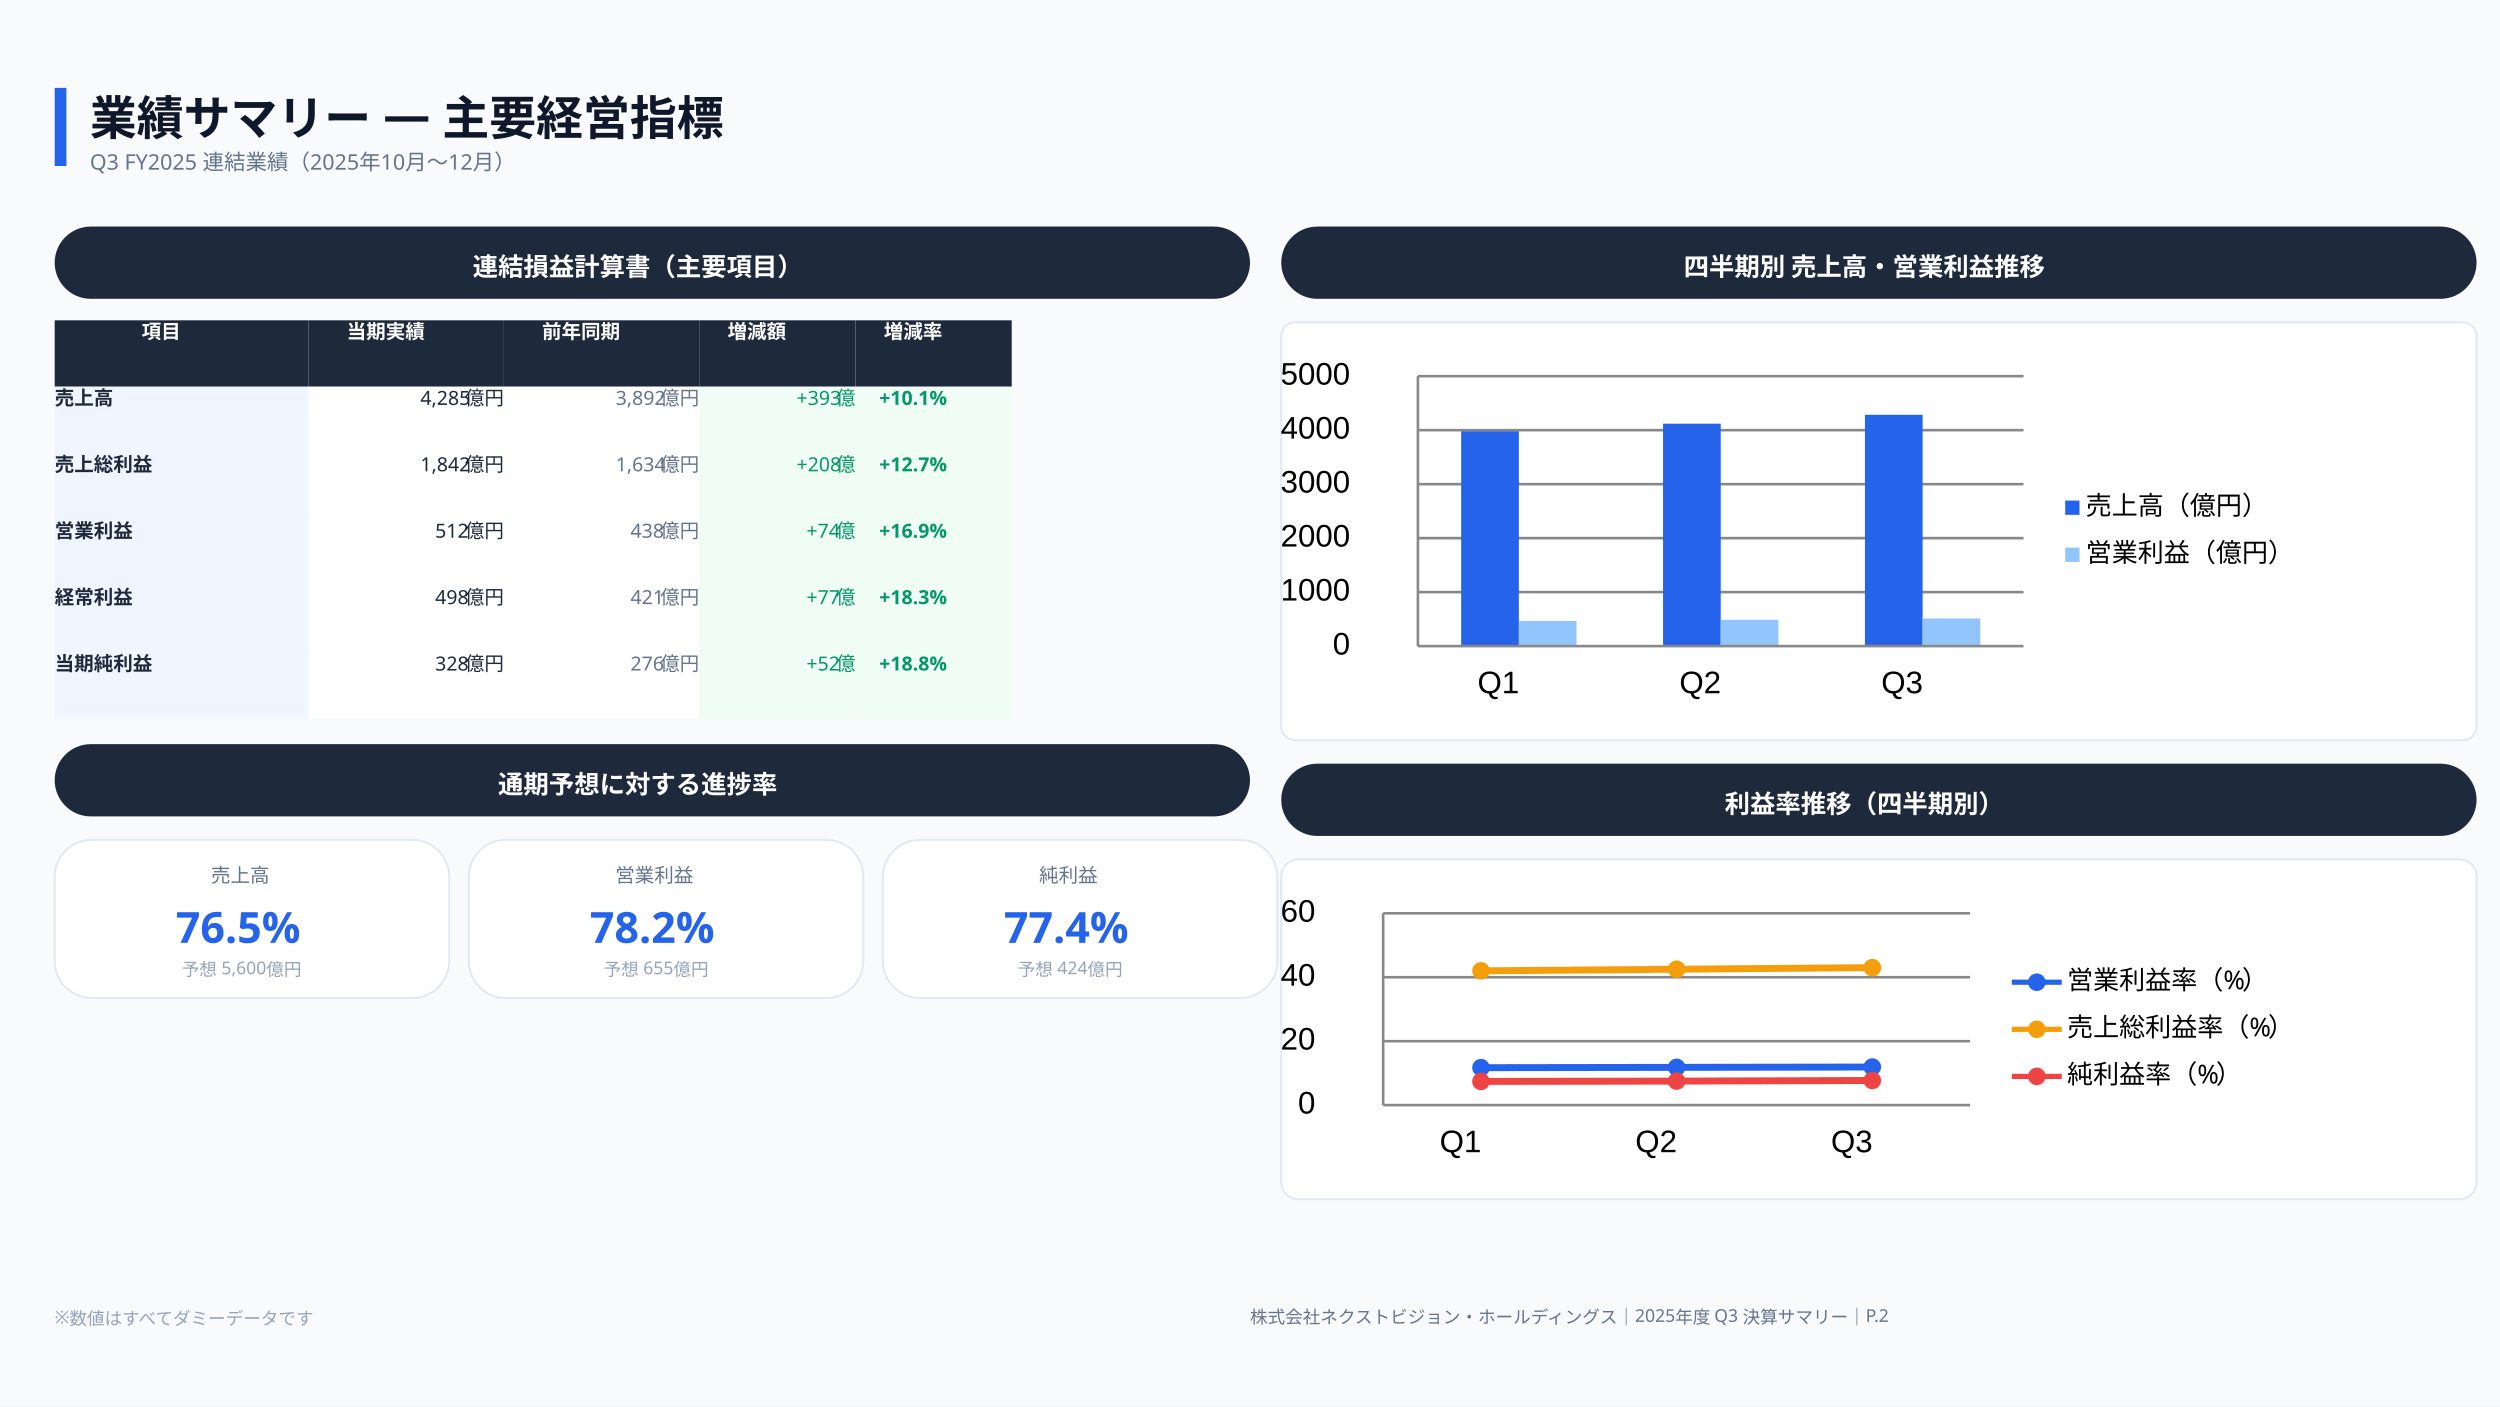
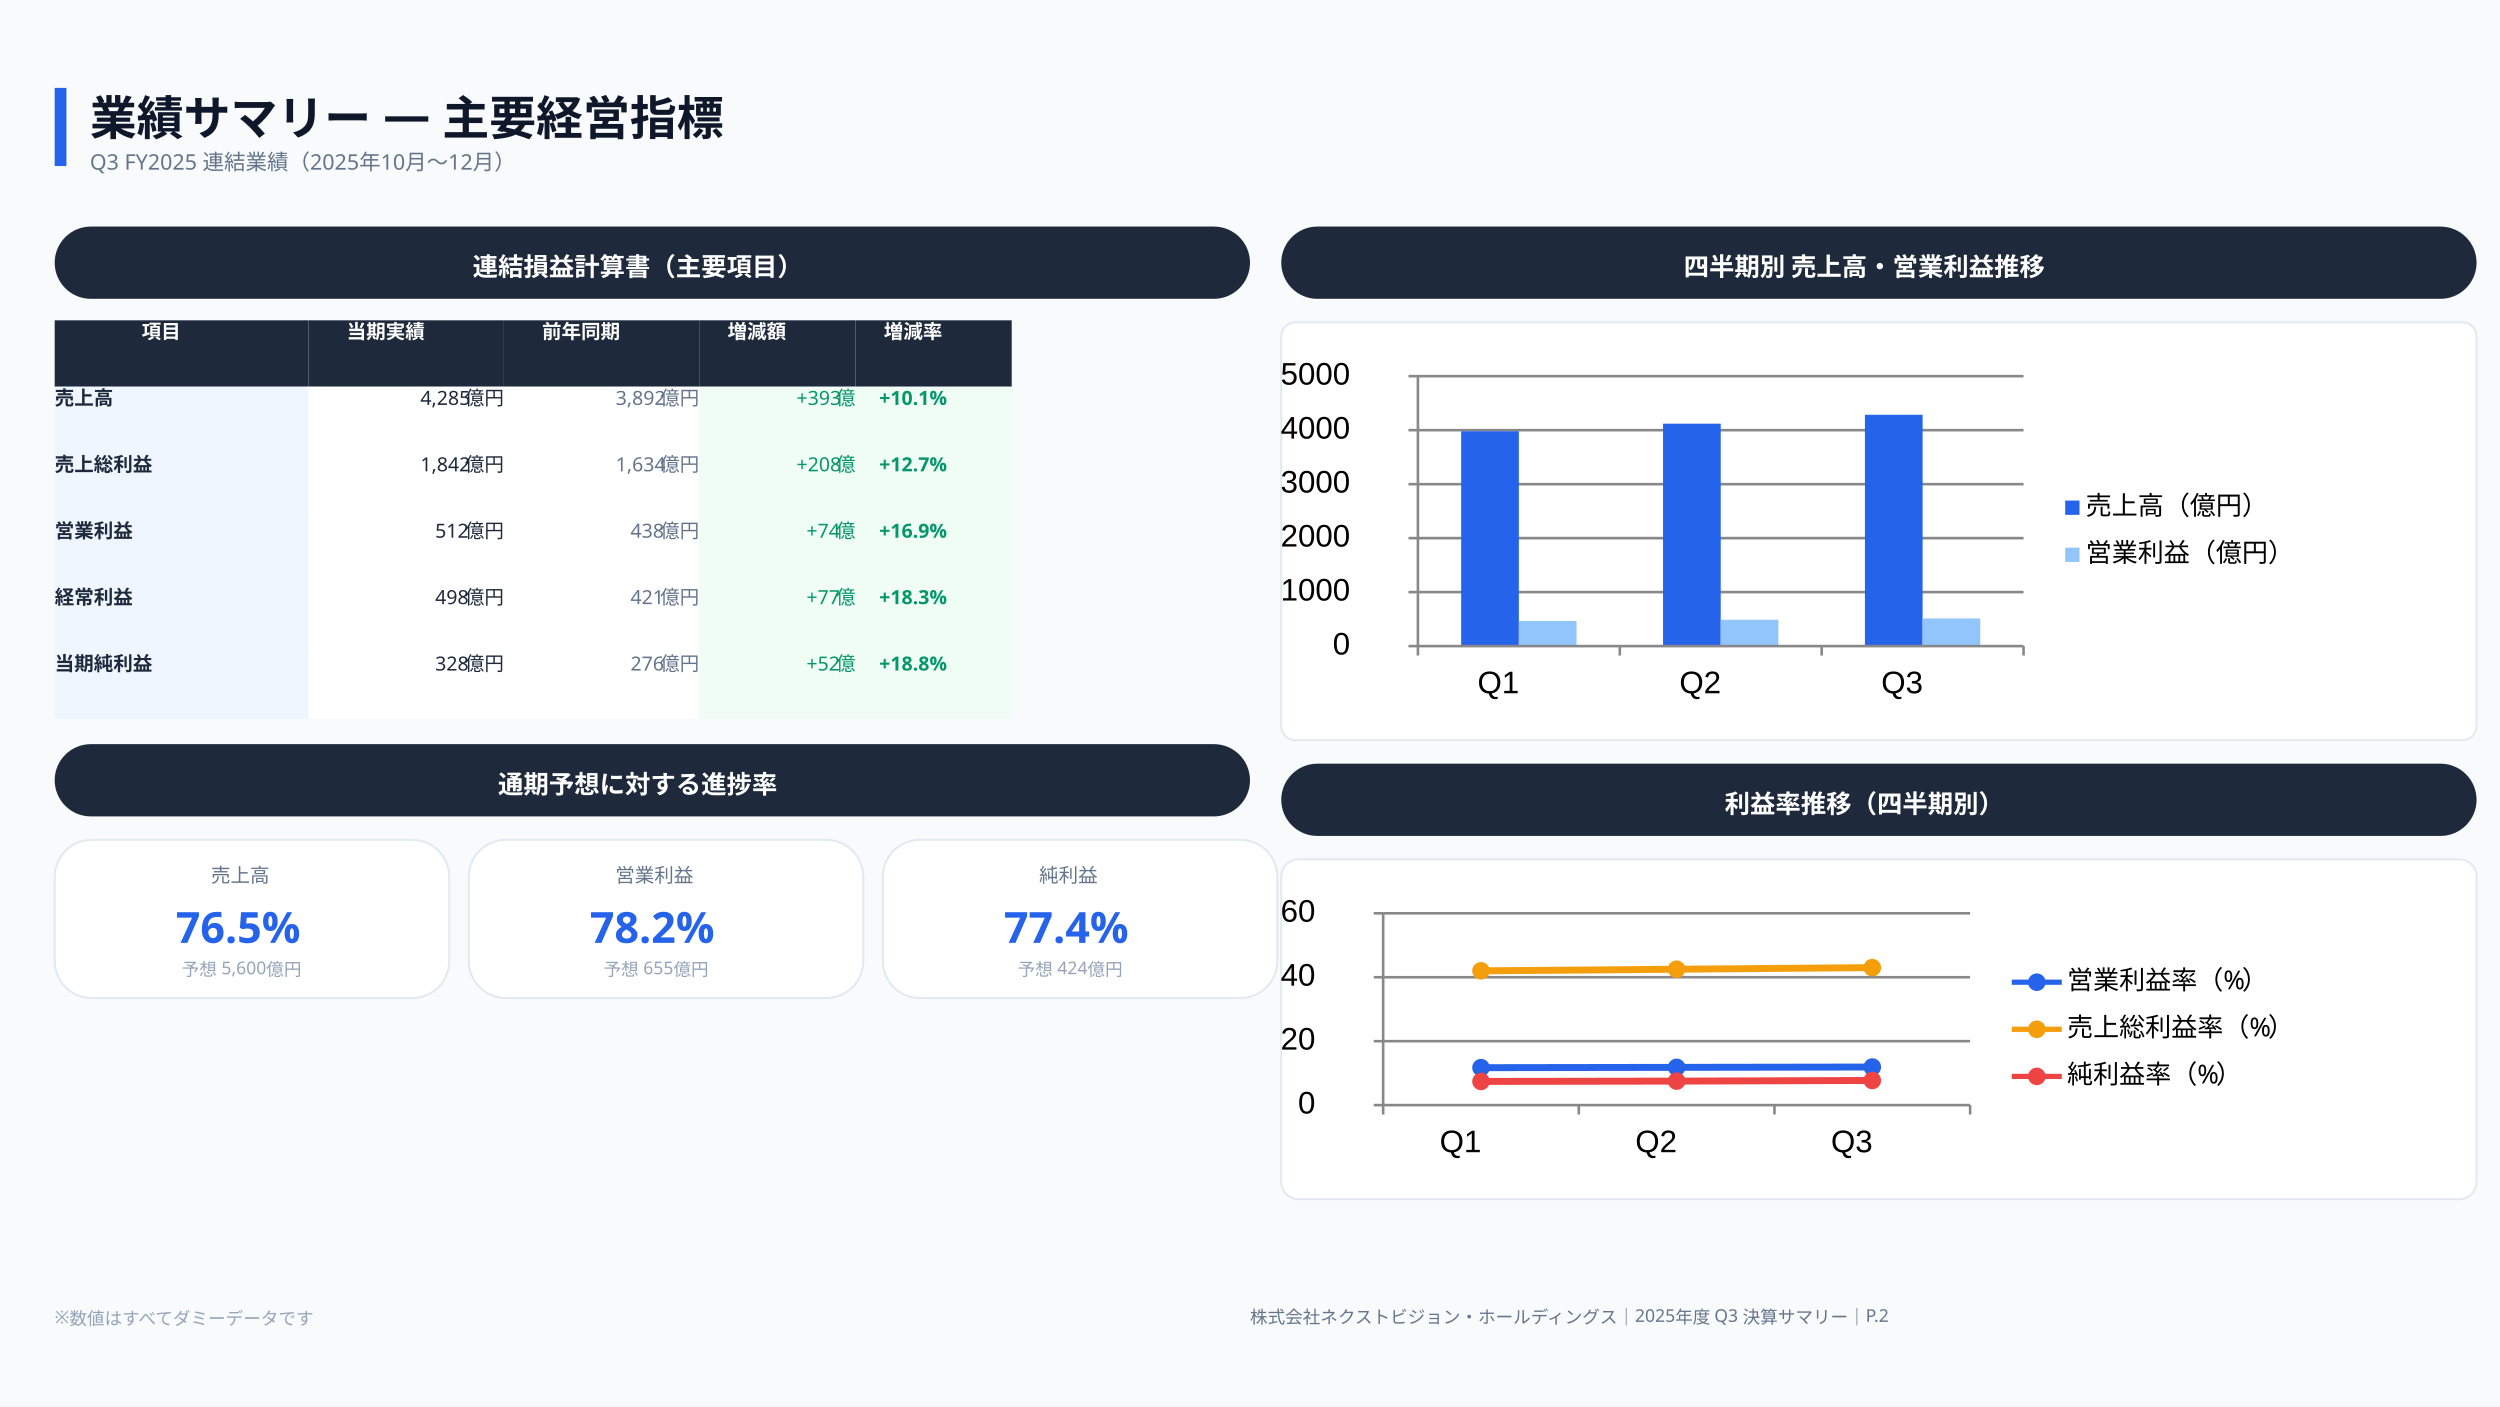
<svg xmlns="http://www.w3.org/2000/svg" viewBox="0 0 1280 720" width="1280" height="720">
  <rect width="1280" height="720" fill="#f8fafc" />
  <g role="img" aria-label="Shape 0" data-pptx-id="257.2" data-pptx-path="0" transform="translate(28, 45)">
    <rect fill="#2563eb" stroke-width="1.333" stroke="none" width="6" height="40" />
  </g>
  <g role="img" aria-label="Text 1" data-pptx-id="257.3" data-pptx-path="1" transform="translate(46, 41)">
    <rect fill="none" stroke-width="1.333" stroke="none" width="1206" height="32" />
    <text x="0" y="28.08" xml:space="preserve">
      <tspan x="0" dy="0" text-anchor="start" font-size="24" font-family="'Noto Sans JP', sans-serif" font-weight="bold" fill="#0f172a">業績サマリー ― 主要経営指標</tspan>
    </text>
  </g>
  <g role="img" aria-label="Text 2" data-pptx-id="257.4" data-pptx-path="2" transform="translate(46, 74)">
    <rect fill="none" stroke-width="1.333" stroke="none" width="1206" height="15" />
    <text x="0" y="12.87" xml:space="preserve">
      <tspan x="0" dy="0" text-anchor="start" font-size="11" font-family="'Noto Sans JP', sans-serif" fill="#64748b">Q3 FY2025 連結業績（2025年10月〜12月）</tspan>
    </text>
  </g>
  <g role="img" aria-label="Shape 3" data-pptx-id="257.5" data-pptx-path="3" transform="translate(28, 116)">
    <rect fill="#1e293b" stroke-width="1.333" stroke="none" width="612" height="37" rx="18.5" ry="18.5" />
  </g>
  <g role="img" aria-label="Text 4" data-pptx-id="257.6" data-pptx-path="4" transform="translate(38, 126)">
    <rect fill="none" stroke-width="1.333" stroke="none" width="592" height="18" />
    <text x="0" y="15.21" xml:space="preserve">
      <tspan x="296" dy="0" text-anchor="middle" font-size="13" font-family="'Noto Sans JP', sans-serif" font-weight="bold" fill="#ffffff">連結損益計算書（主要項目）</tspan>
    </text>
  </g>
  <g role="img" aria-label="Table 0" data-pptx-id="257.3" data-pptx-path="5" transform="translate(28, 164)">
    <rect x="0" y="0" width="130" height="34" fill="#1e293b" />
    <g transform="translate(0, 0)">
      <text x="0" y="9.314" xml:space="preserve">
        <tspan x="65" dy="0" text-anchor="middle" font-size="10" font-family="游ゴシック, 'Noto Sans JP', Calibri, Carlito, sans-serif" font-weight="bold" fill="#ffffff">項目</tspan>
      </text>
    </g>
    <rect x="130" y="0" width="100" height="34" fill="#1e293b" />
    <g transform="translate(130, 0)">
      <text x="0" y="9.314" xml:space="preserve">
        <tspan x="50" dy="0" text-anchor="middle" font-size="10" font-family="游ゴシック, 'Noto Sans JP', Calibri, Carlito, sans-serif" font-weight="bold" fill="#ffffff">当期実績</tspan>
      </text>
    </g>
    <rect x="230" y="0" width="100" height="34" fill="#1e293b" />
    <g transform="translate(230, 0)">
      <text x="0" y="9.314" xml:space="preserve">
        <tspan x="50" dy="0" text-anchor="middle" font-size="10" font-family="游ゴシック, 'Noto Sans JP', Calibri, Carlito, sans-serif" font-weight="bold" fill="#ffffff">前年同期</tspan>
      </text>
    </g>
    <rect x="330" y="0" width="80" height="34" fill="#1e293b" />
    <g transform="translate(330, 0)">
      <text x="0" y="9.314" xml:space="preserve">
        <tspan x="40" dy="0" text-anchor="middle" font-size="10" font-family="游ゴシック, 'Noto Sans JP', Calibri, Carlito, sans-serif" font-weight="bold" fill="#ffffff">増減額</tspan>
      </text>
    </g>
    <rect x="410" y="0" width="80" height="34" fill="#1e293b" />
    <g transform="translate(410, 0)">
      <text x="0" y="9.314" xml:space="preserve">
        <tspan x="40" dy="0" text-anchor="middle" font-size="10" font-family="游ゴシック, 'Noto Sans JP', Calibri, Carlito, sans-serif" font-weight="bold" fill="#ffffff">増減率</tspan>
      </text>
    </g>
    <rect x="0" y="34" width="130" height="34" fill="#eff6ff" />
    <g transform="translate(0, 34)">
      <text x="0" y="9.314" xml:space="preserve">
        <tspan x="0" dy="0" text-anchor="start" font-size="10" font-family="游ゴシック, 'Noto Sans JP', Calibri, Carlito, sans-serif" font-weight="bold" fill="#1e293b">売上高</tspan>
      </text>
    </g>
    <rect x="130" y="34" width="100" height="34" fill="#ffffff" />
    <g transform="translate(130, 34)">
      <text x="0" y="9.314" xml:space="preserve">
        <tspan x="57.231" dy="0" text-anchor="start" font-size="10" font-family="Calibri, Carlito, 游ゴシック, 'Noto Sans JP', sans-serif" fill="#1e293b">4,285</tspan>
        <tspan x="80" text-anchor="start" font-size="10" font-family="游ゴシック, 'Noto Sans JP', Calibri, Carlito, sans-serif" fill="#1e293b">億円</tspan>
      </text>
    </g>
    <rect x="230" y="34" width="100" height="34" fill="#ffffff" />
    <g transform="translate(230, 34)">
      <text x="0" y="9.314" xml:space="preserve">
        <tspan x="57.231" dy="0" text-anchor="start" font-size="10" font-family="Calibri, Carlito, 游ゴシック, 'Noto Sans JP', sans-serif" fill="#64748b">3,892</tspan>
        <tspan x="80" text-anchor="start" font-size="10" font-family="游ゴシック, 'Noto Sans JP', Calibri, Carlito, sans-serif" fill="#64748b">億円</tspan>
      </text>
    </g>
    <rect x="330" y="34" width="80" height="34" fill="#f0fdf4" />
    <g transform="translate(330, 34)">
      <text x="0" y="9.314" xml:space="preserve">
        <tspan x="49.814" dy="0" text-anchor="start" font-size="10" font-family="Calibri, Carlito, 游ゴシック, 'Noto Sans JP', sans-serif" fill="#059669">+393</tspan>
        <tspan x="70" text-anchor="start" font-size="10" font-family="游ゴシック, 'Noto Sans JP', Calibri, Carlito, sans-serif" fill="#059669">億</tspan>
      </text>
    </g>
    <rect x="410" y="34" width="80" height="34" fill="#f0fdf4" />
    <g transform="translate(410, 34)">
      <text x="0" y="9.314" xml:space="preserve">
        <tspan x="40" dy="0" text-anchor="middle" font-size="10" font-family="Calibri, Carlito, 游ゴシック, 'Noto Sans JP', sans-serif" font-weight="bold" fill="#059669">+10.1%</tspan>
      </text>
    </g>
    <rect x="0" y="68" width="130" height="34" fill="#eff6ff" />
    <g transform="translate(0, 68)">
      <text x="0" y="9.314" xml:space="preserve">
        <tspan x="0" dy="0" text-anchor="start" font-size="10" font-family="游ゴシック, 'Noto Sans JP', Calibri, Carlito, sans-serif" font-weight="bold" fill="#1e293b">売上総利益</tspan>
      </text>
    </g>
    <rect x="130" y="68" width="100" height="34" fill="#ffffff" />
    <g transform="translate(130, 68)">
      <text x="0" y="9.314" xml:space="preserve">
        <tspan x="57.231" dy="0" text-anchor="start" font-size="10" font-family="Calibri, Carlito, 游ゴシック, 'Noto Sans JP', sans-serif" fill="#1e293b">1,842</tspan>
        <tspan x="80" text-anchor="start" font-size="10" font-family="游ゴシック, 'Noto Sans JP', Calibri, Carlito, sans-serif" fill="#1e293b">億円</tspan>
      </text>
    </g>
    <rect x="230" y="68" width="100" height="34" fill="#ffffff" />
    <g transform="translate(230, 68)">
      <text x="0" y="9.314" xml:space="preserve">
        <tspan x="57.231" dy="0" text-anchor="start" font-size="10" font-family="Calibri, Carlito, 游ゴシック, 'Noto Sans JP', sans-serif" fill="#64748b">1,634</tspan>
        <tspan x="80" text-anchor="start" font-size="10" font-family="游ゴシック, 'Noto Sans JP', Calibri, Carlito, sans-serif" fill="#64748b">億円</tspan>
      </text>
    </g>
    <rect x="330" y="68" width="80" height="34" fill="#f0fdf4" />
    <g transform="translate(330, 68)">
      <text x="0" y="9.314" xml:space="preserve">
        <tspan x="49.814" dy="0" text-anchor="start" font-size="10" font-family="Calibri, Carlito, 游ゴシック, 'Noto Sans JP', sans-serif" fill="#059669">+208</tspan>
        <tspan x="70" text-anchor="start" font-size="10" font-family="游ゴシック, 'Noto Sans JP', Calibri, Carlito, sans-serif" fill="#059669">億</tspan>
      </text>
    </g>
    <rect x="410" y="68" width="80" height="34" fill="#f0fdf4" />
    <g transform="translate(410, 68)">
      <text x="0" y="9.314" xml:space="preserve">
        <tspan x="40" dy="0" text-anchor="middle" font-size="10" font-family="Calibri, Carlito, 游ゴシック, 'Noto Sans JP', sans-serif" font-weight="bold" fill="#059669">+12.7%</tspan>
      </text>
    </g>
    <rect x="0" y="102" width="130" height="34" fill="#eff6ff" />
    <g transform="translate(0, 102)">
      <text x="0" y="9.314" xml:space="preserve">
        <tspan x="0" dy="0" text-anchor="start" font-size="10" font-family="游ゴシック, 'Noto Sans JP', Calibri, Carlito, sans-serif" font-weight="bold" fill="#1e293b">営業利益</tspan>
      </text>
    </g>
    <rect x="130" y="102" width="100" height="34" fill="#ffffff" />
    <g transform="translate(130, 102)">
      <text x="0" y="9.314" xml:space="preserve">
        <tspan x="64.795" dy="0" text-anchor="start" font-size="10" font-family="Calibri, Carlito, 游ゴシック, 'Noto Sans JP', sans-serif" fill="#1e293b">512</tspan>
        <tspan x="80" text-anchor="start" font-size="10" font-family="游ゴシック, 'Noto Sans JP', Calibri, Carlito, sans-serif" fill="#1e293b">億円</tspan>
      </text>
    </g>
    <rect x="230" y="102" width="100" height="34" fill="#ffffff" />
    <g transform="translate(230, 102)">
      <text x="0" y="9.314" xml:space="preserve">
        <tspan x="64.795" dy="0" text-anchor="start" font-size="10" font-family="Calibri, Carlito, 游ゴシック, 'Noto Sans JP', sans-serif" fill="#64748b">438</tspan>
        <tspan x="80" text-anchor="start" font-size="10" font-family="游ゴシック, 'Noto Sans JP', Calibri, Carlito, sans-serif" fill="#64748b">億円</tspan>
      </text>
    </g>
    <rect x="330" y="102" width="80" height="34" fill="#f0fdf4" />
    <g transform="translate(330, 102)">
      <text x="0" y="9.314" xml:space="preserve">
        <tspan x="54.883" dy="0" text-anchor="start" font-size="10" font-family="Calibri, Carlito, 游ゴシック, 'Noto Sans JP', sans-serif" fill="#059669">+74</tspan>
        <tspan x="70" text-anchor="start" font-size="10" font-family="游ゴシック, 'Noto Sans JP', Calibri, Carlito, sans-serif" fill="#059669">億</tspan>
      </text>
    </g>
    <rect x="410" y="102" width="80" height="34" fill="#f0fdf4" />
    <g transform="translate(410, 102)">
      <text x="0" y="9.314" xml:space="preserve">
        <tspan x="40" dy="0" text-anchor="middle" font-size="10" font-family="Calibri, Carlito, 游ゴシック, 'Noto Sans JP', sans-serif" font-weight="bold" fill="#059669">+16.9%</tspan>
      </text>
    </g>
    <rect x="0" y="136" width="130" height="34" fill="#eff6ff" />
    <g transform="translate(0, 136)">
      <text x="0" y="9.314" xml:space="preserve">
        <tspan x="0" dy="0" text-anchor="start" font-size="10" font-family="游ゴシック, 'Noto Sans JP', Calibri, Carlito, sans-serif" font-weight="bold" fill="#1e293b">経常利益</tspan>
      </text>
    </g>
    <rect x="130" y="136" width="100" height="34" fill="#ffffff" />
    <g transform="translate(130, 136)">
      <text x="0" y="9.314" xml:space="preserve">
        <tspan x="64.795" dy="0" text-anchor="start" font-size="10" font-family="Calibri, Carlito, 游ゴシック, 'Noto Sans JP', sans-serif" fill="#1e293b">498</tspan>
        <tspan x="80" text-anchor="start" font-size="10" font-family="游ゴシック, 'Noto Sans JP', Calibri, Carlito, sans-serif" fill="#1e293b">億円</tspan>
      </text>
    </g>
    <rect x="230" y="136" width="100" height="34" fill="#ffffff" />
    <g transform="translate(230, 136)">
      <text x="0" y="9.314" xml:space="preserve">
        <tspan x="64.795" dy="0" text-anchor="start" font-size="10" font-family="Calibri, Carlito, 游ゴシック, 'Noto Sans JP', sans-serif" fill="#64748b">421</tspan>
        <tspan x="80" text-anchor="start" font-size="10" font-family="游ゴシック, 'Noto Sans JP', Calibri, Carlito, sans-serif" fill="#64748b">億円</tspan>
      </text>
    </g>
    <rect x="330" y="136" width="80" height="34" fill="#f0fdf4" />
    <g transform="translate(330, 136)">
      <text x="0" y="9.314" xml:space="preserve">
        <tspan x="54.883" dy="0" text-anchor="start" font-size="10" font-family="Calibri, Carlito, 游ゴシック, 'Noto Sans JP', sans-serif" fill="#059669">+77</tspan>
        <tspan x="70" text-anchor="start" font-size="10" font-family="游ゴシック, 'Noto Sans JP', Calibri, Carlito, sans-serif" fill="#059669">億</tspan>
      </text>
    </g>
    <rect x="410" y="136" width="80" height="34" fill="#f0fdf4" />
    <g transform="translate(410, 136)">
      <text x="0" y="9.314" xml:space="preserve">
        <tspan x="40" dy="0" text-anchor="middle" font-size="10" font-family="Calibri, Carlito, 游ゴシック, 'Noto Sans JP', sans-serif" font-weight="bold" fill="#059669">+18.3%</tspan>
      </text>
    </g>
    <rect x="0" y="170" width="130" height="34" fill="#eff6ff" />
    <g transform="translate(0, 170)">
      <text x="0" y="9.314" xml:space="preserve">
        <tspan x="0" dy="0" text-anchor="start" font-size="10" font-family="游ゴシック, 'Noto Sans JP', Calibri, Carlito, sans-serif" font-weight="bold" fill="#1e293b">当期純利益</tspan>
      </text>
    </g>
    <rect x="130" y="170" width="100" height="34" fill="#ffffff" />
    <g transform="translate(130, 170)">
      <text x="0" y="9.314" xml:space="preserve">
        <tspan x="64.795" dy="0" text-anchor="start" font-size="10" font-family="Calibri, Carlito, 游ゴシック, 'Noto Sans JP', sans-serif" fill="#1e293b">328</tspan>
        <tspan x="80" text-anchor="start" font-size="10" font-family="游ゴシック, 'Noto Sans JP', Calibri, Carlito, sans-serif" fill="#1e293b">億円</tspan>
      </text>
    </g>
    <rect x="230" y="170" width="100" height="34" fill="#ffffff" />
    <g transform="translate(230, 170)">
      <text x="0" y="9.314" xml:space="preserve">
        <tspan x="64.795" dy="0" text-anchor="start" font-size="10" font-family="Calibri, Carlito, 游ゴシック, 'Noto Sans JP', sans-serif" fill="#64748b">276</tspan>
        <tspan x="80" text-anchor="start" font-size="10" font-family="游ゴシック, 'Noto Sans JP', Calibri, Carlito, sans-serif" fill="#64748b">億円</tspan>
      </text>
    </g>
    <rect x="330" y="170" width="80" height="34" fill="#f0fdf4" />
    <g transform="translate(330, 170)">
      <text x="0" y="9.314" xml:space="preserve">
        <tspan x="54.883" dy="0" text-anchor="start" font-size="10" font-family="Calibri, Carlito, 游ゴシック, 'Noto Sans JP', sans-serif" fill="#059669">+52</tspan>
        <tspan x="70" text-anchor="start" font-size="10" font-family="游ゴシック, 'Noto Sans JP', Calibri, Carlito, sans-serif" fill="#059669">億</tspan>
      </text>
    </g>
    <rect x="410" y="170" width="80" height="34" fill="#f0fdf4" />
    <g transform="translate(410, 170)">
      <text x="0" y="9.314" xml:space="preserve">
        <tspan x="40" dy="0" text-anchor="middle" font-size="10" font-family="Calibri, Carlito, 游ゴシック, 'Noto Sans JP', sans-serif" font-weight="bold" fill="#059669">+18.8%</tspan>
      </text>
    </g>
  </g>
  <g role="img" aria-label="Shape 5" data-pptx-id="257.8" data-pptx-path="6" transform="translate(28, 381)">
    <rect fill="#1e293b" stroke-width="1.333" stroke="none" width="612" height="37" rx="18.5" ry="18.5" />
  </g>
  <g role="img" aria-label="Text 6" data-pptx-id="257.9" data-pptx-path="7" transform="translate(38, 391)">
    <rect fill="none" stroke-width="1.333" stroke="none" width="592" height="18" />
    <text x="0" y="15.21" xml:space="preserve">
      <tspan x="296" dy="0" text-anchor="middle" font-size="13" font-family="'Noto Sans JP', sans-serif" font-weight="bold" fill="#ffffff">通期予想に対する進捗率</tspan>
    </text>
  </g>
  <g role="img" aria-label="Shape 7" data-pptx-id="257.10" data-pptx-path="8" transform="translate(28, 430)">
    <rect fill="#ffffff" stroke-width="1" stroke="#e2e8f0" width="202" height="81" rx="18.963" ry="18.963" />
  </g>
  <g role="img" aria-label="Text 8" data-pptx-id="257.11" data-pptx-path="9" transform="translate(108, 440)">
    <rect fill="none" stroke-width="1.333" stroke="none" width="40" height="13" />
    <text x="0" y="11.7" xml:space="preserve">
      <tspan x="0" dy="0" text-anchor="start" font-size="10" font-family="'Noto Sans JP', sans-serif" fill="#64748b">売上高</tspan>
    </text>
  </g>
  <g role="img" aria-label="Text 9" data-pptx-id="257.12" data-pptx-path="10" transform="translate(90, 457)">
    <rect fill="none" stroke-width="1.333" stroke="none" width="78" height="30" />
    <text x="0" y="25.74" xml:space="preserve">
      <tspan x="0" dy="0" text-anchor="start" font-size="22" font-family="'Noto Sans JP', sans-serif" font-weight="bold" fill="#2563eb">76.5%</tspan>
    </text>
  </g>
  <g role="img" aria-label="Text 10" data-pptx-id="257.13" data-pptx-path="11" transform="translate(93, 489)">
    <rect fill="none" stroke-width="1.333" stroke="none" width="72" height="12" />
    <text x="0" y="10.53" xml:space="preserve">
      <tspan x="0" dy="0" text-anchor="start" font-size="9" font-family="'Noto Sans JP', sans-serif" fill="#94a3b8">予想 5,600億円</tspan>
    </text>
  </g>
  <g role="img" aria-label="Shape 11" data-pptx-id="257.14" data-pptx-path="12" transform="translate(240, 430)">
    <rect fill="#ffffff" stroke-width="1" stroke="#e2e8f0" width="202" height="81" rx="18.963" ry="18.963" />
  </g>
  <g role="img" aria-label="Text 12" data-pptx-id="257.15" data-pptx-path="13" transform="translate(315, 440)">
    <rect fill="none" stroke-width="1.333" stroke="none" width="50" height="13" />
    <text x="0" y="11.7" xml:space="preserve">
      <tspan x="0" dy="0" text-anchor="start" font-size="10" font-family="'Noto Sans JP', sans-serif" fill="#64748b">営業利益</tspan>
    </text>
  </g>
  <g role="img" aria-label="Text 13" data-pptx-id="257.16" data-pptx-path="14" transform="translate(302, 457)">
    <rect fill="none" stroke-width="1.333" stroke="none" width="78" height="30" />
    <text x="0" y="25.74" xml:space="preserve">
      <tspan x="0" dy="0" text-anchor="start" font-size="22" font-family="'Noto Sans JP', sans-serif" font-weight="bold" fill="#2563eb">78.2%</tspan>
    </text>
  </g>
  <g role="img" aria-label="Text 14" data-pptx-id="257.17" data-pptx-path="15" transform="translate(309, 489)">
    <rect fill="none" stroke-width="1.333" stroke="none" width="64" height="12" />
    <text x="0" y="10.53" xml:space="preserve">
      <tspan x="0" dy="0" text-anchor="start" font-size="9" font-family="'Noto Sans JP', sans-serif" fill="#94a3b8">予想 655億円</tspan>
    </text>
  </g>
  <g role="img" aria-label="Shape 15" data-pptx-id="257.18" data-pptx-path="16" transform="translate(452, 430)">
    <rect fill="#ffffff" stroke-width="1" stroke="#e2e8f0" width="202" height="81" rx="18.963" ry="18.963" />
  </g>
  <g role="img" aria-label="Text 16" data-pptx-id="257.19" data-pptx-path="17" transform="translate(532, 440)">
    <rect fill="none" stroke-width="1.333" stroke="none" width="40" height="13" />
    <text x="0" y="11.7" xml:space="preserve">
      <tspan x="0" dy="0" text-anchor="start" font-size="10" font-family="'Noto Sans JP', sans-serif" fill="#64748b">純利益</tspan>
    </text>
  </g>
  <g role="img" aria-label="Text 17" data-pptx-id="257.20" data-pptx-path="18" transform="translate(514, 457)">
    <rect fill="none" stroke-width="1.333" stroke="none" width="78" height="30" />
    <text x="0" y="25.74" xml:space="preserve">
      <tspan x="0" dy="0" text-anchor="start" font-size="22" font-family="'Noto Sans JP', sans-serif" font-weight="bold" fill="#2563eb">77.4%</tspan>
    </text>
  </g>
  <g role="img" aria-label="Text 18" data-pptx-id="257.21" data-pptx-path="19" transform="translate(521, 489)">
    <rect fill="none" stroke-width="1.333" stroke="none" width="64" height="12" />
    <text x="0" y="10.53" xml:space="preserve">
      <tspan x="0" dy="0" text-anchor="start" font-size="9" font-family="'Noto Sans JP', sans-serif" fill="#94a3b8">予想 424億円</tspan>
    </text>
  </g>
  <g role="img" aria-label="Shape 19" data-pptx-id="257.22" data-pptx-path="20" transform="translate(656, 116)">
    <rect fill="#1e293b" stroke-width="1.333" stroke="none" width="612" height="37" rx="18.5" ry="18.5" />
  </g>
  <g role="img" aria-label="Text 20" data-pptx-id="257.23" data-pptx-path="21" transform="translate(666, 126)">
    <rect fill="none" stroke-width="1.333" stroke="none" width="592" height="18" />
    <text x="0" y="15.21" xml:space="preserve">
      <tspan x="296" dy="0" text-anchor="middle" font-size="13" font-family="'Noto Sans JP', sans-serif" font-weight="bold" fill="#ffffff">四半期別 売上高・営業利益推移</tspan>
    </text>
  </g>
  <g role="img" aria-label="Shape 21" data-pptx-id="257.24" data-pptx-path="22" transform="translate(656, 165)">
    <rect fill="#ffffff" stroke-width="1" stroke="#e2e8f0" width="612" height="214" rx="7.178" ry="7.178" />
  </g>
  <g role="img" aria-label="Chart 0" data-pptx-id="257.25" data-pptx-path="23" transform="translate(668, 177) scale(1, 1) translate(0, 0)">
    <g transform="translate(57.971, 126.162)">
      <line stroke-width="1.333" stroke="#888888" stroke-linecap="butt" stroke-linejoin="round" fill="none" x1="0" y1="0" x2="310.082" y2="0" />
    </g>
    <g transform="translate(57.971, 98.523)">
      <line stroke-width="1.333" stroke="#888888" stroke-linecap="butt" stroke-linejoin="round" fill="none" x1="0" y1="0" x2="310.082" y2="0" />
    </g>
    <g transform="translate(57.971, 70.883)">
      <line stroke-width="1.333" stroke="#888888" stroke-linecap="butt" stroke-linejoin="round" fill="none" x1="0" y1="0" x2="310.082" y2="0" />
    </g>
    <g transform="translate(57.971, 43.244)">
      <line stroke-width="1.333" stroke="#888888" stroke-linecap="butt" stroke-linejoin="round" fill="none" x1="0" y1="0" x2="310.082" y2="0" />
    </g>
    <g transform="translate(57.971, 15.604)">
      <line stroke-width="1.333" stroke="#888888" stroke-linecap="butt" stroke-linejoin="round" fill="none" x1="0" y1="0" x2="310.082" y2="0" />
    </g>
    <g transform="translate(80.12, 43.797)">
      <rect fill="#2563eb" stroke="none" width="29.532" height="110.006" />
    </g>
    <g transform="translate(109.651, 140.95)">
      <rect fill="#93c5fd" stroke="none" width="29.532" height="12.852" />
    </g>
    <g transform="translate(183.481, 39.927)">
      <rect fill="#2563eb" stroke="none" width="29.532" height="113.875" />
    </g>
    <g transform="translate(213.012, 140.314)">
      <rect fill="#93c5fd" stroke="none" width="29.532" height="13.488" />
    </g>
    <g transform="translate(286.841, 35.366)">
      <rect fill="#2563eb" stroke="none" width="29.532" height="118.436" />
    </g>
    <g transform="translate(316.373, 139.651)">
      <rect fill="#93c5fd" stroke="none" width="29.532" height="14.151" />
    </g>
    <g transform="translate(57.971, 15.604)">
      <line stroke-width="1.333" stroke="#888888" stroke-linecap="butt" stroke-linejoin="round" fill="none" x1="0" y1="0" x2="0" y2="138.198" />
    </g>
    <g transform="translate(57.971, 153.802)">
      <line stroke-width="1.333" stroke="#888888" stroke-linecap="butt" stroke-linejoin="round" fill="none" x1="0" y1="0" x2="310.082" y2="0" />
    </g>
+     <g transform="translate(53.143, 153.802)">
+       <line stroke-width="1.333" stroke="#888888" stroke-linecap="butt" stroke-linejoin="round" fill="none" x1="0" y1="0" x2="4.828" y2="0" />
+     </g>
+     <g transform="translate(53.143, 126.162)">
+       <line stroke-width="1.333" stroke="#888888" stroke-linecap="butt" stroke-linejoin="round" fill="none" x1="0" y1="0" x2="4.828" y2="0" />
+     </g>
+     <g transform="translate(53.143, 98.523)">
+       <line stroke-width="1.333" stroke="#888888" stroke-linecap="butt" stroke-linejoin="round" fill="none" x1="0" y1="0" x2="4.828" y2="0" />
+     </g>
+     <g transform="translate(53.143, 70.883)">
+       <line stroke-width="1.333" stroke="#888888" stroke-linecap="butt" stroke-linejoin="round" fill="none" x1="0" y1="0" x2="4.828" y2="0" />
+     </g>
+     <g transform="translate(53.143, 43.244)">
+       <line stroke-width="1.333" stroke="#888888" stroke-linecap="butt" stroke-linejoin="round" fill="none" x1="0" y1="0" x2="4.828" y2="0" />
+     </g>
+     <g transform="translate(53.143, 15.604)">
+       <line stroke-width="1.333" stroke="#888888" stroke-linecap="butt" stroke-linejoin="round" fill="none" x1="0" y1="0" x2="4.828" y2="0" />
+     </g>
+     <g transform="translate(57.971, 153.802)">
+       <line stroke-width="1.333" stroke="#888888" stroke-linecap="butt" stroke-linejoin="round" fill="none" x1="0" y1="0" x2="0" y2="4.828" />
+     </g>
+     <g transform="translate(161.332, 153.802)">
+       <line stroke-width="1.333" stroke="#888888" stroke-linecap="butt" stroke-linejoin="round" fill="none" x1="0" y1="0" x2="0" y2="4.828" />
+     </g>
+     <g transform="translate(264.693, 153.802)">
+       <line stroke-width="1.333" stroke="#888888" stroke-linecap="butt" stroke-linejoin="round" fill="none" x1="0" y1="0" x2="0" y2="4.828" />
+     </g>
+     <g transform="translate(368.053, 153.802)">
+       <line stroke-width="1.333" stroke="#888888" stroke-linecap="butt" stroke-linejoin="round" fill="none" x1="0" y1="0" x2="0" y2="4.828" />
+     </g>
    <g transform="translate(0, 142.313)">
      <rect fill="none" stroke="none" width="44.26" height="26.812" />
      <text x="0" y="15.809" xml:space="preserve">
        <tspan x="44.26" dy="0" text-anchor="end" font-size="16" font-family="Arial, Arimo, 游ゴシック, 'Noto Sans JP', sans-serif" fill="#000000">0</tspan>
      </text>
    </g>
    <g transform="translate(0, 114.673)">
      <rect fill="none" stroke="none" width="44.26" height="26.812" />
      <text x="0" y="15.809" xml:space="preserve">
        <tspan x="44.26" dy="0" text-anchor="end" font-size="16" font-family="Arial, Arimo, 游ゴシック, 'Noto Sans JP', sans-serif" fill="#000000">1000</tspan>
      </text>
    </g>
    <g transform="translate(0, 87.034)">
      <rect fill="none" stroke="none" width="44.26" height="26.812" />
      <text x="0" y="15.809" xml:space="preserve">
        <tspan x="44.26" dy="0" text-anchor="end" font-size="16" font-family="Arial, Arimo, 游ゴシック, 'Noto Sans JP', sans-serif" fill="#000000">2000</tspan>
      </text>
    </g>
    <g transform="translate(0, 59.394)">
      <rect fill="none" stroke="none" width="44.26" height="26.812" />
      <text x="0" y="15.809" xml:space="preserve">
        <tspan x="44.26" dy="0" text-anchor="end" font-size="16" font-family="Arial, Arimo, 游ゴシック, 'Noto Sans JP', sans-serif" fill="#000000">3000</tspan>
      </text>
    </g>
    <g transform="translate(0, 31.754)">
      <rect fill="none" stroke="none" width="44.26" height="26.812" />
      <text x="0" y="15.809" xml:space="preserve">
        <tspan x="44.26" dy="0" text-anchor="end" font-size="16" font-family="Arial, Arimo, 游ゴシック, 'Noto Sans JP', sans-serif" fill="#000000">4000</tspan>
      </text>
    </g>
    <g transform="translate(0, 4.115)">
      <rect fill="none" stroke="none" width="44.26" height="26.812" />
      <text x="0" y="15.809" xml:space="preserve">
        <tspan x="44.26" dy="0" text-anchor="end" font-size="16" font-family="Arial, Arimo, 游ゴシック, 'Noto Sans JP', sans-serif" fill="#000000">5000</tspan>
      </text>
    </g>
    <g transform="translate(57.971, 162.133)">
      <rect fill="none" stroke="none" width="103.361" height="26.812" />
      <text x="0" y="15.809" xml:space="preserve">
        <tspan x="51.68" dy="0" text-anchor="middle" font-size="16" font-family="Arial, Arimo, 游ゴシック, 'Noto Sans JP', sans-serif" fill="#000000">Q1</tspan>
      </text>
    </g>
    <g transform="translate(161.332, 162.133)">
      <rect fill="none" stroke="none" width="103.361" height="26.812" />
      <text x="0" y="15.809" xml:space="preserve">
        <tspan x="51.68" dy="0" text-anchor="middle" font-size="16" font-family="Arial, Arimo, 游ゴシック, 'Noto Sans JP', sans-serif" fill="#000000">Q2</tspan>
      </text>
    </g>
    <g transform="translate(264.693, 162.133)">
      <rect fill="none" stroke="none" width="103.361" height="26.812" />
      <text x="0" y="15.809" xml:space="preserve">
        <tspan x="51.68" dy="0" text-anchor="middle" font-size="16" font-family="Arial, Arimo, 游ゴシック, 'Noto Sans JP', sans-serif" fill="#000000">Q3</tspan>
      </text>
    </g>
    <g transform="translate(389.387, 79.283)">
      <rect fill="#2563eb" stroke="none" width="7.32" height="7.32" />
    </g>
    <g transform="translate(399.867, 74.124)">
      <rect fill="none" stroke="none" width="106.667" height="24.414" />
      <text x="0" y="12.419" xml:space="preserve">
        <tspan x="0" dy="0" text-anchor="start" font-size="13.333" font-family="游ゴシック, 'Noto Sans JP', Calibri, Carlito, sans-serif" fill="#000000">売上高（億円）</tspan>
      </text>
    </g>
    <g transform="translate(389.387, 103.397)">
      <rect fill="#93c5fd" stroke="none" width="7.32" height="7.32" />
    </g>
    <g transform="translate(399.867, 98.237)">
      <rect fill="none" stroke="none" width="111.467" height="24.414" />
      <text x="0" y="12.419" xml:space="preserve">
        <tspan x="0" dy="0" text-anchor="start" font-size="13.333" font-family="游ゴシック, 'Noto Sans JP', Calibri, Carlito, sans-serif" fill="#000000">営業利益（億円）</tspan>
      </text>
    </g>
  </g>
  <g role="img" aria-label="Shape 22" data-pptx-id="257.26" data-pptx-path="24" transform="translate(656, 391)">
    <rect fill="#1e293b" stroke-width="1.333" stroke="none" width="612" height="37" rx="18.5" ry="18.5" />
  </g>
  <g role="img" aria-label="Text 23" data-pptx-id="257.27" data-pptx-path="25" transform="translate(666, 401)">
    <rect fill="none" stroke-width="1.333" stroke="none" width="592" height="18" />
    <text x="0" y="15.21" xml:space="preserve">
      <tspan x="296" dy="0" text-anchor="middle" font-size="13" font-family="'Noto Sans JP', sans-serif" font-weight="bold" fill="#ffffff">利益率推移（四半期別）</tspan>
    </text>
  </g>
  <g role="img" aria-label="Shape 24" data-pptx-id="257.28" data-pptx-path="26" transform="translate(656, 440)">
    <rect fill="#ffffff" stroke-width="1" stroke="#e2e8f0" width="612" height="174" rx="8.827" ry="8.827" />
  </g>
  <g role="img" aria-label="Chart 1" data-pptx-id="257.29" data-pptx-path="27" transform="translate(668, 452) scale(1, 1) translate(0, 0)">
    <g transform="translate(40.174, 81.069)">
      <line stroke-width="1.333" stroke="#888888" stroke-linecap="butt" stroke-linejoin="round" fill="none" x1="0" y1="0" x2="300.528" y2="0" />
    </g>
    <g transform="translate(40.174, 48.337)">
      <line stroke-width="1.333" stroke="#888888" stroke-linecap="butt" stroke-linejoin="round" fill="none" x1="0" y1="0" x2="300.528" y2="0" />
    </g>
    <g transform="translate(40.174, 15.604)">
      <line stroke-width="1.333" stroke="#888888" stroke-linecap="butt" stroke-linejoin="round" fill="none" x1="0" y1="0" x2="300.528" y2="0" />
    </g>
    <g transform="translate(90.262, 94.326)">
      <path fill="none" stroke-width="2.667" stroke="#2563eb" stroke-linecap="butt" stroke-linejoin="round" d="M 0 0.245 L 75.132 0.123 L 150.264 0" transform="scale(1.333333, 1.333333)" />
    </g>
    <g transform="translate(86.262, 90.653)">
      <ellipse fill="#2563eb" stroke-width="1" stroke="#2563eb" stroke-linecap="butt" stroke-linejoin="round" cx="4" cy="4" rx="4" ry="4" />
    </g>
    <g transform="translate(186.438, 90.49)">
      <ellipse fill="#2563eb" stroke-width="1" stroke="#2563eb" stroke-linecap="butt" stroke-linejoin="round" cx="4" cy="4" rx="4" ry="4" />
    </g>
    <g transform="translate(286.614, 90.326)">
      <ellipse fill="#2563eb" stroke-width="1" stroke="#2563eb" stroke-linecap="butt" stroke-linejoin="round" cx="4" cy="4" rx="4" ry="4" />
    </g>
    <g transform="translate(90.262, 43.427)">
      <path fill="none" stroke-width="2.667" stroke="#f59e0b" stroke-linecap="butt" stroke-linejoin="round" d="M 0 1.228 L 75.132 0.614 L 150.264 0" transform="scale(1.333333, 1.333333)" />
    </g>
    <g transform="translate(86.262, 41.064)">
      <ellipse fill="#f59e0b" stroke-width="1" stroke="#f59e0b" stroke-linecap="butt" stroke-linejoin="round" cx="4" cy="4" rx="4" ry="4" />
    </g>
    <g transform="translate(186.438, 40.245)">
      <ellipse fill="#f59e0b" stroke-width="1" stroke="#f59e0b" stroke-linecap="butt" stroke-linejoin="round" cx="4" cy="4" rx="4" ry="4" />
    </g>
    <g transform="translate(286.614, 39.427)">
      <ellipse fill="#f59e0b" stroke-width="1" stroke="#f59e0b" stroke-linecap="butt" stroke-linejoin="round" cx="4" cy="4" rx="4" ry="4" />
    </g>
    <g transform="translate(90.262, 101.2)">
      <path fill="none" stroke-width="2.667" stroke="#ef4444" stroke-linecap="butt" stroke-linejoin="round" d="M 0 0.368 L 75.132 0.245 L 150.264 0" transform="scale(1.333333, 1.333333)" />
    </g>
    <g transform="translate(86.262, 97.691)">
      <ellipse fill="#ef4444" stroke-width="1" stroke="#ef4444" stroke-linecap="butt" stroke-linejoin="round" cx="4" cy="4" rx="4" ry="4" />
    </g>
    <g transform="translate(186.438, 97.527)">
      <ellipse fill="#ef4444" stroke-width="1" stroke="#ef4444" stroke-linecap="butt" stroke-linejoin="round" cx="4" cy="4" rx="4" ry="4" />
    </g>
    <g transform="translate(286.614, 97.2)">
      <ellipse fill="#ef4444" stroke-width="1" stroke="#ef4444" stroke-linecap="butt" stroke-linejoin="round" cx="4" cy="4" rx="4" ry="4" />
    </g>
    <g transform="translate(40.174, 15.604)">
      <line stroke-width="1.333" stroke="#888888" stroke-linecap="butt" stroke-linejoin="round" fill="none" x1="0" y1="0" x2="0" y2="98.198" />
    </g>
    <g transform="translate(40.174, 113.802)">
      <line stroke-width="1.333" stroke="#888888" stroke-linecap="butt" stroke-linejoin="round" fill="none" x1="0" y1="0" x2="300.528" y2="0" />
+     </g>
+     <g transform="translate(35.346, 113.802)">
+       <line stroke-width="1.333" stroke="#888888" stroke-linecap="butt" stroke-linejoin="round" fill="none" x1="0" y1="0" x2="4.828" y2="0" />
+     </g>
+     <g transform="translate(35.346, 81.069)">
+       <line stroke-width="1.333" stroke="#888888" stroke-linecap="butt" stroke-linejoin="round" fill="none" x1="0" y1="0" x2="4.828" y2="0" />
+     </g>
+     <g transform="translate(35.346, 48.337)">
+       <line stroke-width="1.333" stroke="#888888" stroke-linecap="butt" stroke-linejoin="round" fill="none" x1="0" y1="0" x2="4.828" y2="0" />
+     </g>
+     <g transform="translate(35.346, 15.604)">
+       <line stroke-width="1.333" stroke="#888888" stroke-linecap="butt" stroke-linejoin="round" fill="none" x1="0" y1="0" x2="4.828" y2="0" />
+     </g>
+     <g transform="translate(40.174, 113.802)">
+       <line stroke-width="1.333" stroke="#888888" stroke-linecap="butt" stroke-linejoin="round" fill="none" x1="0" y1="0" x2="0" y2="4.828" />
+     </g>
+     <g transform="translate(140.35, 113.802)">
+       <line stroke-width="1.333" stroke="#888888" stroke-linecap="butt" stroke-linejoin="round" fill="none" x1="0" y1="0" x2="0" y2="4.828" />
+     </g>
+     <g transform="translate(240.526, 113.802)">
+       <line stroke-width="1.333" stroke="#888888" stroke-linecap="butt" stroke-linejoin="round" fill="none" x1="0" y1="0" x2="0" y2="4.828" />
+     </g>
+     <g transform="translate(340.702, 113.802)">
+       <line stroke-width="1.333" stroke="#888888" stroke-linecap="butt" stroke-linejoin="round" fill="none" x1="0" y1="0" x2="0" y2="4.828" />
    </g>
    <g transform="translate(0, 102.313)">
      <rect fill="none" stroke="none" width="26.464" height="26.812" />
      <text x="0" y="15.809" xml:space="preserve">
        <tspan x="26.464" dy="0" text-anchor="end" font-size="16" font-family="Arial, Arimo, 游ゴシック, 'Noto Sans JP', sans-serif" fill="#000000">0</tspan>
      </text>
    </g>
    <g transform="translate(0, 69.58)">
      <rect fill="none" stroke="none" width="26.464" height="26.812" />
      <text x="0" y="15.809" xml:space="preserve">
        <tspan x="26.464" dy="0" text-anchor="end" font-size="16" font-family="Arial, Arimo, 游ゴシック, 'Noto Sans JP', sans-serif" fill="#000000">20</tspan>
      </text>
    </g>
    <g transform="translate(0, 36.847)">
      <rect fill="none" stroke="none" width="26.464" height="26.812" />
      <text x="0" y="15.809" xml:space="preserve">
        <tspan x="26.464" dy="0" text-anchor="end" font-size="16" font-family="Arial, Arimo, 游ゴシック, 'Noto Sans JP', sans-serif" fill="#000000">40</tspan>
      </text>
    </g>
    <g transform="translate(0, 4.115)">
      <rect fill="none" stroke="none" width="26.464" height="26.812" />
      <text x="0" y="15.809" xml:space="preserve">
        <tspan x="26.464" dy="0" text-anchor="end" font-size="16" font-family="Arial, Arimo, 游ゴシック, 'Noto Sans JP', sans-serif" fill="#000000">60</tspan>
      </text>
    </g>
    <g transform="translate(40.174, 122.133)">
      <rect fill="none" stroke="none" width="100.176" height="26.812" />
      <text x="0" y="15.809" xml:space="preserve">
        <tspan x="50.088" dy="0" text-anchor="middle" font-size="16" font-family="Arial, Arimo, 游ゴシック, 'Noto Sans JP', sans-serif" fill="#000000">Q1</tspan>
      </text>
    </g>
    <g transform="translate(140.35, 122.133)">
      <rect fill="none" stroke="none" width="100.176" height="26.812" />
      <text x="0" y="15.809" xml:space="preserve">
        <tspan x="50.088" dy="0" text-anchor="middle" font-size="16" font-family="Arial, Arimo, 游ゴシック, 'Noto Sans JP', sans-serif" fill="#000000">Q2</tspan>
      </text>
    </g>
    <g transform="translate(240.526, 122.133)">
      <rect fill="none" stroke="none" width="100.176" height="26.812" />
      <text x="0" y="15.809" xml:space="preserve">
        <tspan x="50.088" dy="0" text-anchor="middle" font-size="16" font-family="Arial, Arimo, 游ゴシック, 'Noto Sans JP', sans-serif" fill="#000000">Q3</tspan>
      </text>
    </g>
    <g transform="translate(362.035, 50.887)">
      <line stroke-width="2.667" stroke="#2563eb" stroke-linecap="butt" stroke-linejoin="round" fill="none" x1="0" y1="0" x2="25.6" y2="0" />
    </g>
    <g transform="translate(370.835, 46.887)">
      <ellipse fill="#2563eb" stroke-width="1" stroke="#2563eb" stroke-linecap="butt" stroke-linejoin="round" cx="4" cy="4" rx="4" ry="4" />
    </g>
    <g transform="translate(390.335, 42.067)">
      <rect fill="none" stroke="none" width="116.198" height="24.414" />
      <text x="0" y="12.419" xml:space="preserve">
        <tspan x="0" dy="0" text-anchor="start" font-size="13.333" font-family="游ゴシック, 'Noto Sans JP', Calibri, Carlito, sans-serif" fill="#000000">営業利益率（</tspan>
        <tspan x="80" text-anchor="start" font-size="13.333" font-family="Calibri, Carlito, 游ゴシック, 'Noto Sans JP', sans-serif" fill="#000000">%</tspan>
        <tspan x="89.531" text-anchor="start" font-size="13.333" font-family="游ゴシック, 'Noto Sans JP', Calibri, Carlito, sans-serif" fill="#000000">）</tspan>
      </text>
    </g>
    <g transform="translate(362.035, 75)">
      <line stroke-width="2.667" stroke="#f59e0b" stroke-linecap="butt" stroke-linejoin="round" fill="none" x1="0" y1="0" x2="25.6" y2="0" />
    </g>
    <g transform="translate(370.835, 71)">
      <ellipse fill="#f59e0b" stroke-width="1" stroke="#f59e0b" stroke-linecap="butt" stroke-linejoin="round" cx="4" cy="4" rx="4" ry="4" />
    </g>
    <g transform="translate(390.335, 66.181)">
      <rect fill="none" stroke="none" width="120.998" height="24.414" />
      <text x="0" y="12.419" xml:space="preserve">
        <tspan x="0" dy="0" text-anchor="start" font-size="13.333" font-family="游ゴシック, 'Noto Sans JP', Calibri, Carlito, sans-serif" fill="#000000">売上総利益率（</tspan>
        <tspan x="93.333" text-anchor="start" font-size="13.333" font-family="Calibri, Carlito, 游ゴシック, 'Noto Sans JP', sans-serif" fill="#000000">%</tspan>
        <tspan x="102.865" text-anchor="start" font-size="13.333" font-family="游ゴシック, 'Noto Sans JP', Calibri, Carlito, sans-serif" fill="#000000">）</tspan>
      </text>
    </g>
    <g transform="translate(362.035, 99.113)">
      <line stroke-width="2.667" stroke="#ef4444" stroke-linecap="butt" stroke-linejoin="round" fill="none" x1="0" y1="0" x2="25.6" y2="0" />
    </g>
    <g transform="translate(370.835, 95.113)">
      <ellipse fill="#ef4444" stroke-width="1" stroke="#ef4444" stroke-linecap="butt" stroke-linejoin="round" cx="4" cy="4" rx="4" ry="4" />
    </g>
    <g transform="translate(390.335, 90.294)">
      <rect fill="none" stroke="none" width="102.865" height="24.414" />
      <text x="0" y="12.419" xml:space="preserve">
        <tspan x="0" dy="0" text-anchor="start" font-size="13.333" font-family="游ゴシック, 'Noto Sans JP', Calibri, Carlito, sans-serif" fill="#000000">純利益率（</tspan>
        <tspan x="66.667" text-anchor="start" font-size="13.333" font-family="Calibri, Carlito, 游ゴシック, 'Noto Sans JP', sans-serif" fill="#000000">%</tspan>
        <tspan x="76.198" text-anchor="start" font-size="13.333" font-family="游ゴシック, 'Noto Sans JP', Calibri, Carlito, sans-serif" fill="#000000">）</tspan>
      </text>
    </g>
  </g>
  <g role="img" aria-label="Text 25" data-pptx-id="257.30" data-pptx-path="28" transform="translate(28, 667)">
    <rect fill="none" stroke-width="1.333" stroke="none" width="612" height="12" />
    <text x="0" y="10.53" xml:space="preserve">
      <tspan x="0" dy="0" text-anchor="start" font-size="9" font-family="'Noto Sans JP', sans-serif" fill="#94a3b8">※数値はすべてダミーデータです</tspan>
    </text>
  </g>
  <g role="img" aria-label="Text 26" data-pptx-id="257.31" data-pptx-path="29" transform="translate(640, 667)">
    <rect fill="none" stroke-width="1.333" stroke="none" width="612" height="12" />
    <text x="0" y="10.53" xml:space="preserve">
      <tspan x="0" dy="0" text-anchor="start" font-size="9" font-family="'Noto Sans JP', sans-serif" fill="#64748b">株式会社ネクストビジョン・ホールディングス｜2025年度 Q3 決算サマリー｜P.2</tspan>
    </text>
  </g>
</svg>
